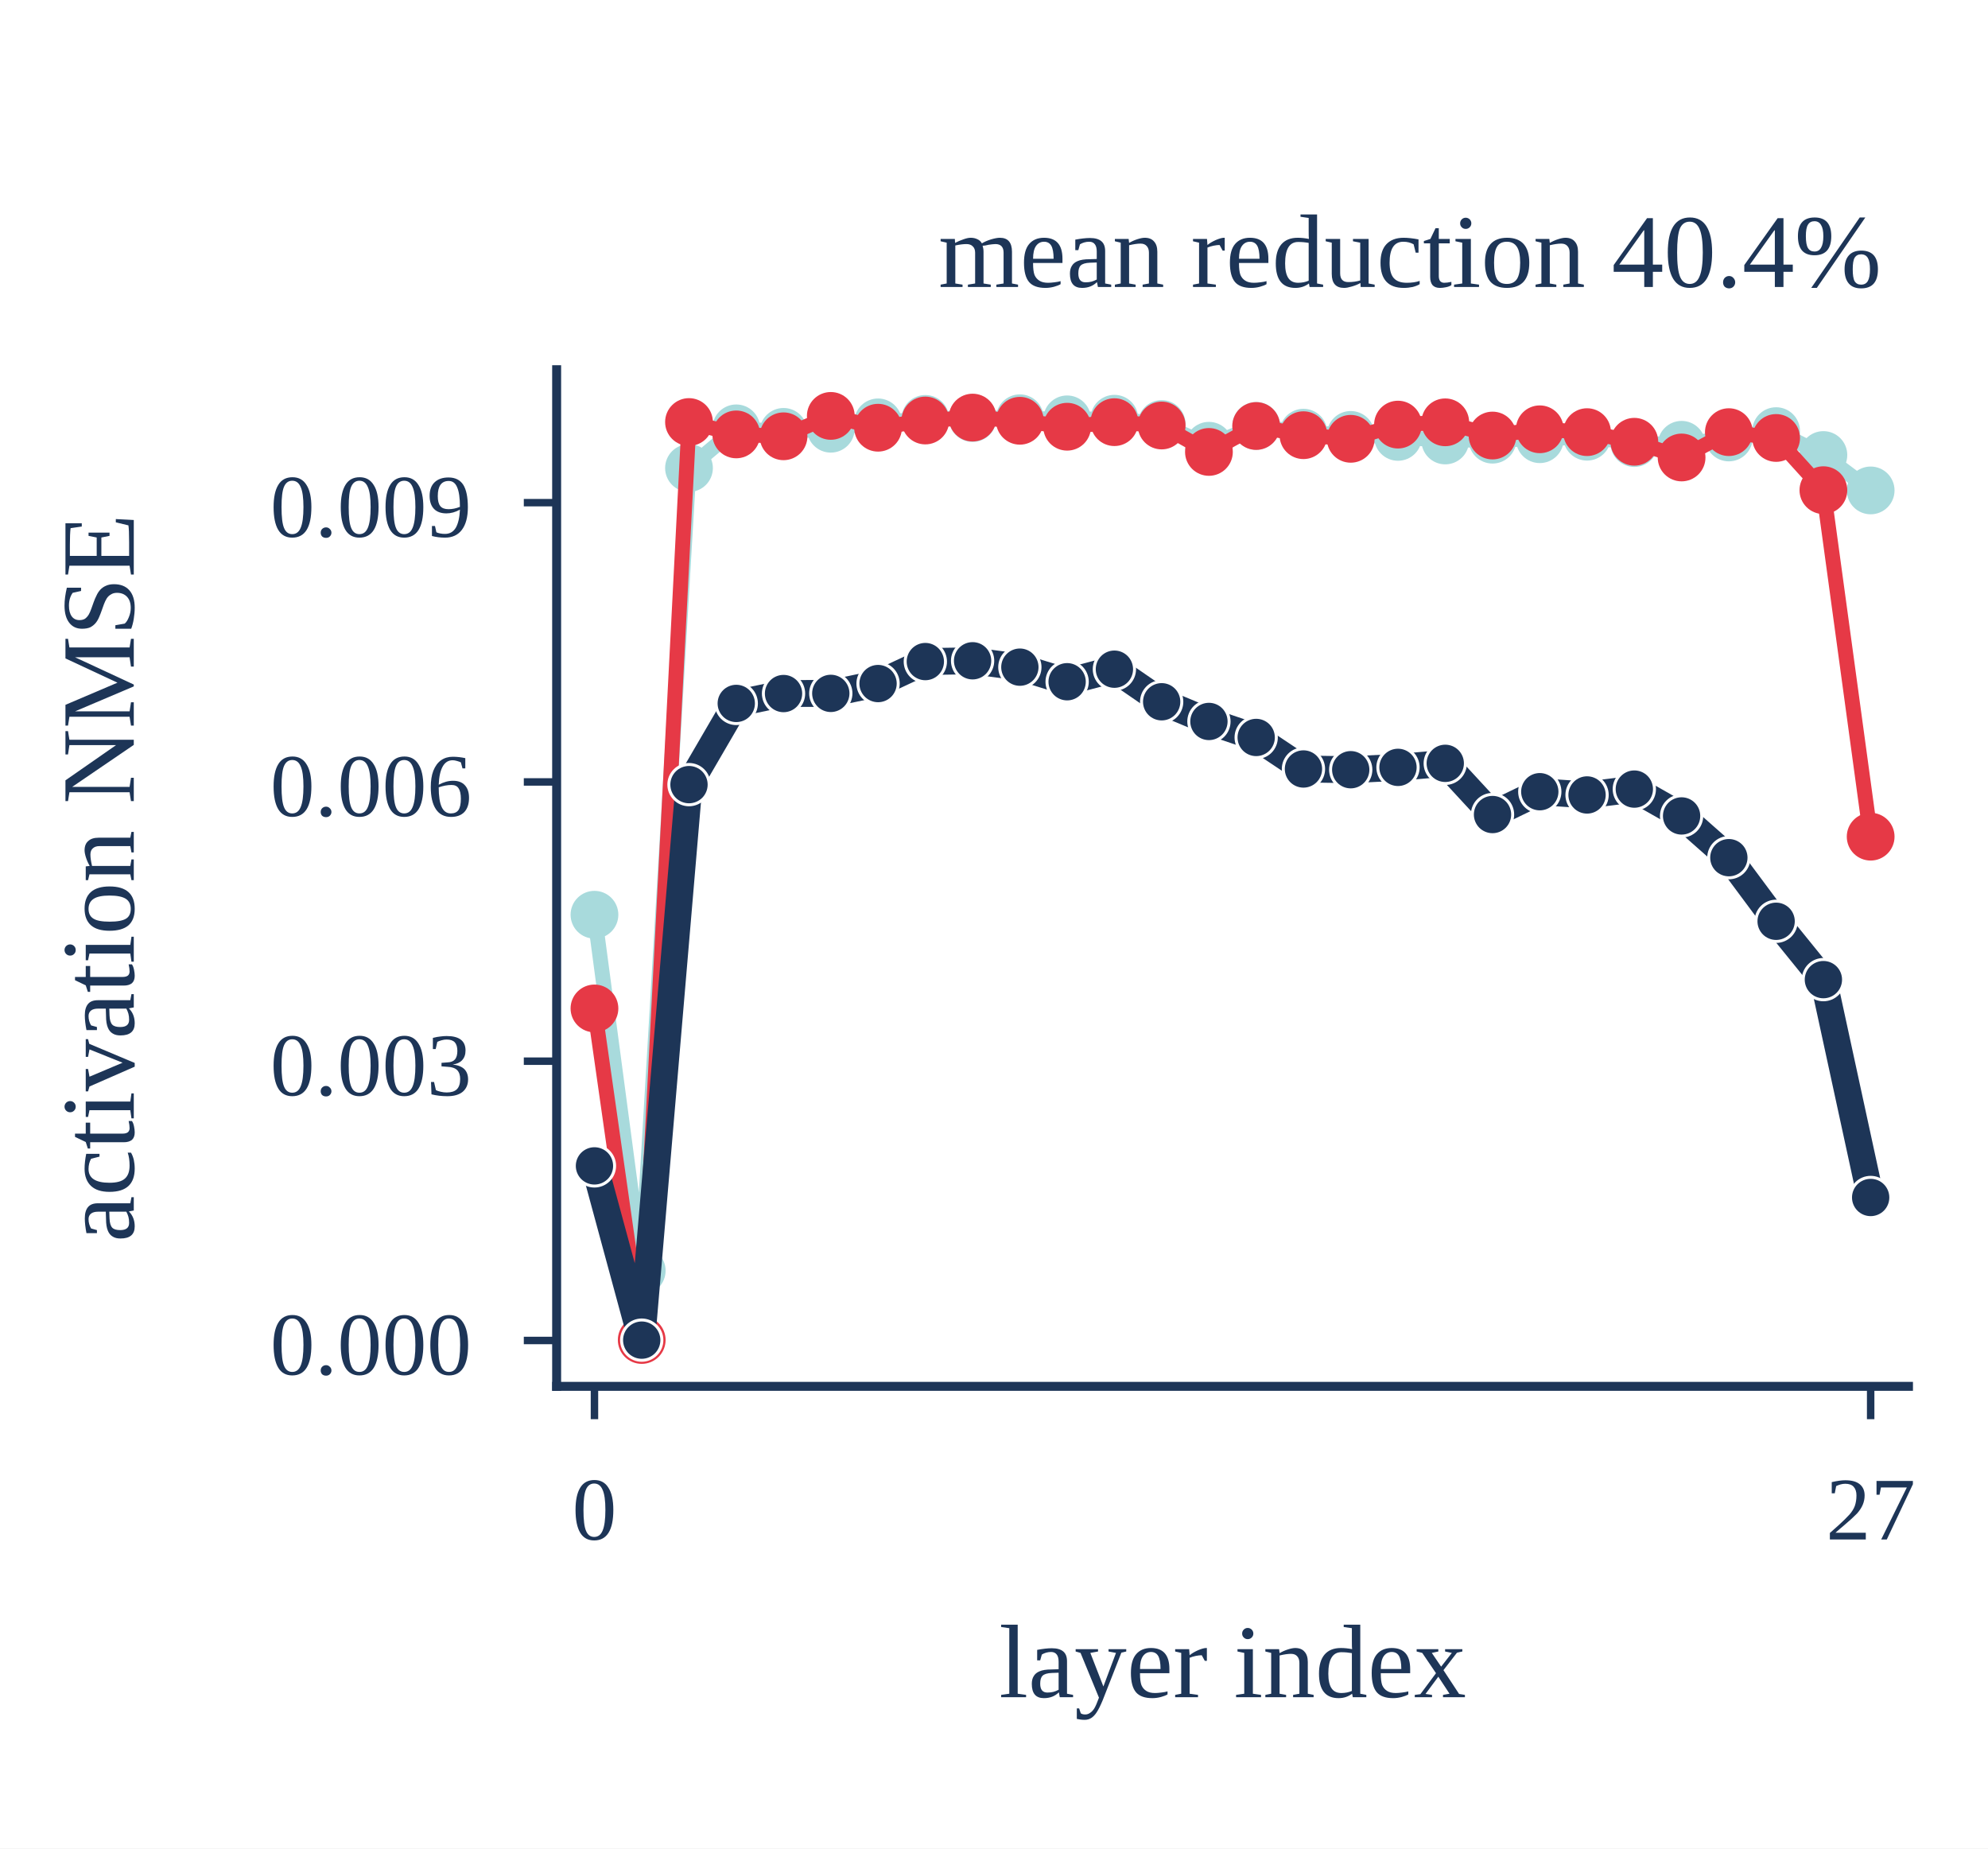
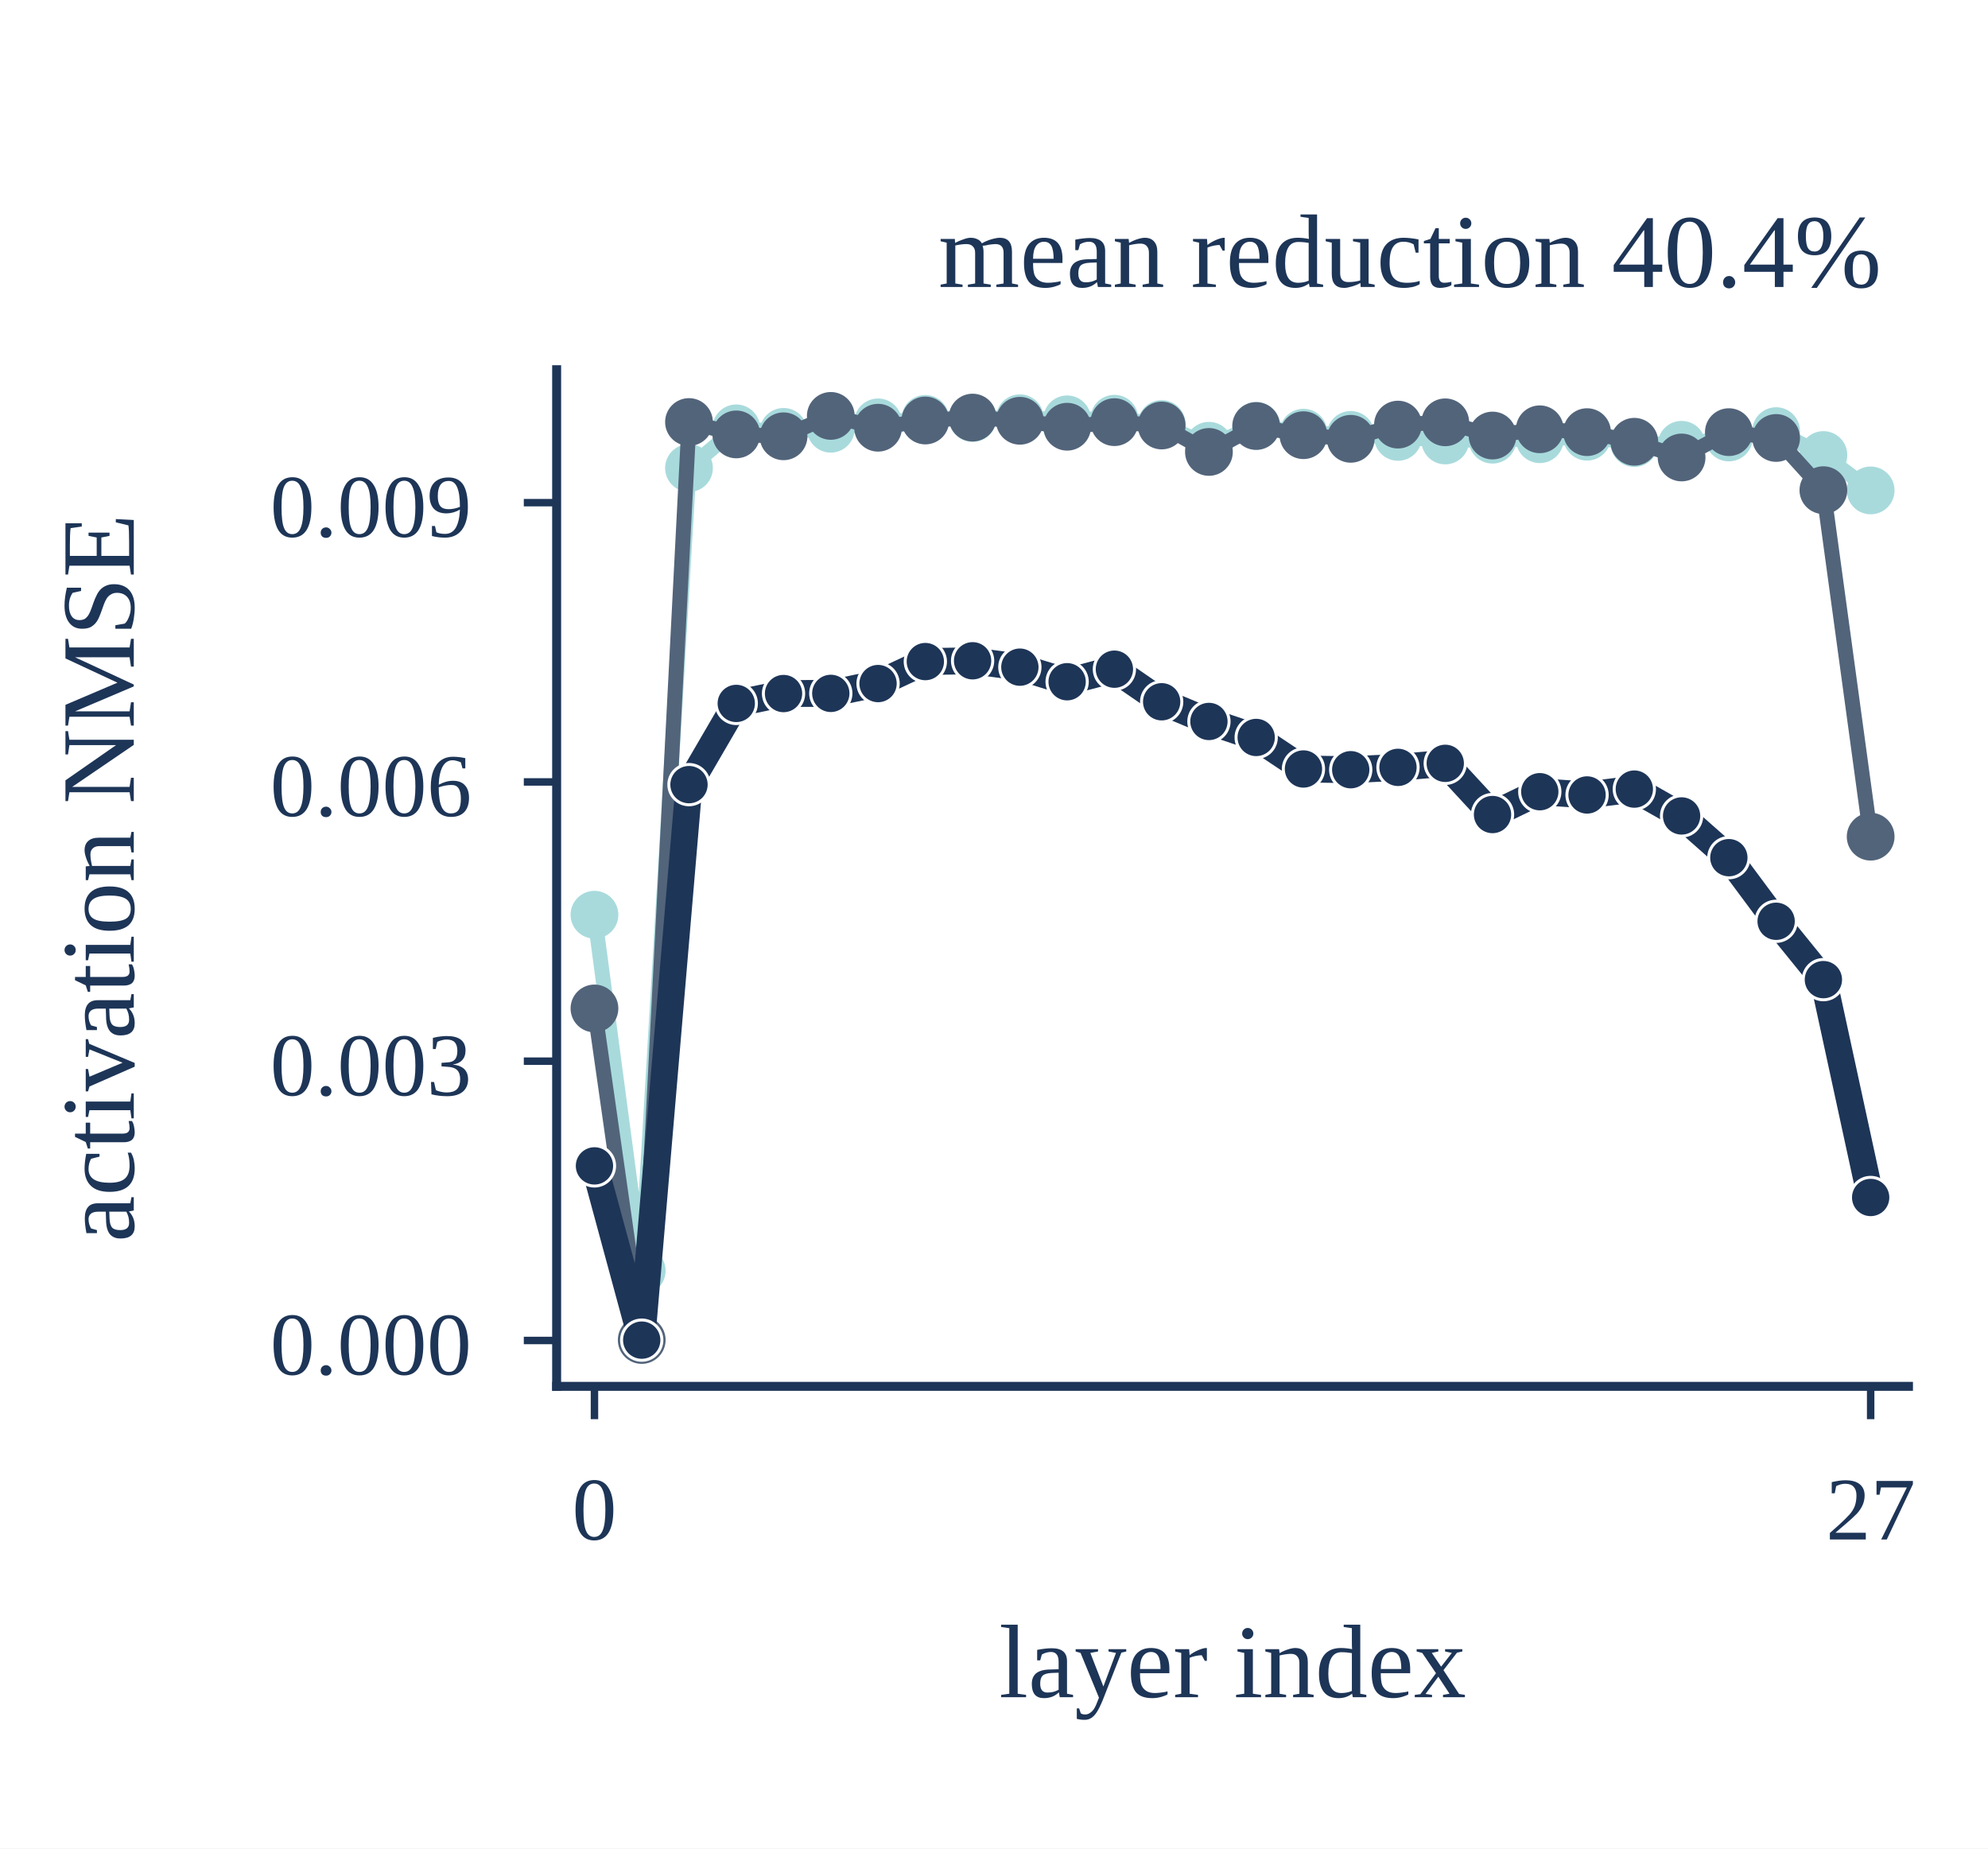
<svg xmlns="http://www.w3.org/2000/svg" xmlns:xlink="http://www.w3.org/1999/xlink" width="133.2pt" height="123.84pt" viewBox="0 0 133.2 123.84" version="1.1">
  <defs>
    <style type="text/css">*{stroke-linejoin: round; stroke-linecap: butt}</style>
  </defs>
  <g id="figure_1">
    <g id="patch_1">
      <path d="M 0 123.84 L 133.2 123.84 L 133.2 0 L 0 0 z " style="fill: #ffffff" />
    </g>
    <g id="axes_1">
      <g id="patch_2">
        <path d="M 37.296 92.88 L 127.872 92.88 L 127.872 24.768 L 37.296 24.768 z " style="fill: #ffffff" />
      </g>
      <g id="matplotlib.axis_1">
        <g id="xtick_1">
          <g id="line2d_1">
            <defs>
-               <path id="md1b0b858dd" d="M 0 0 L 0 2.2 " style="stroke: #1d3557; stroke-width: 0.5" />
+               <path id="m6a31d5eb52" d="M 0 0 L 0 2.2 " style="stroke: #1d3557; stroke-width: 0.5" />
            </defs>
            <g>
-               <use xlink:href="#md1b0b858dd" x="39.83" y="92.88" style="fill: #1d3557; stroke: #1d3557; stroke-width: 0.5" />
+               <use xlink:href="#m6a31d5eb52" x="39.83" y="92.88" style="fill: #1d3557; stroke: #1d3557; stroke-width: 0.5" />
            </g>
          </g>
          <g id="text_1">
            <text style="font-size: 6px; font-family: 'Times New Roman', 'Liberation Serif', 'DejaVu Serif', serif; text-anchor: middle; fill: #1d3557" x="39.83" y="103.139" transform="rotate(-0 39.82959 103.1391)">0</text>
          </g>
        </g>
        <g id="xtick_2">
          <g id="line2d_2">
            <g>
-               <use xlink:href="#md1b0b858dd" x="125.338" y="92.88" style="fill: #1d3557; stroke: #1d3557; stroke-width: 0.5" />
+               <use xlink:href="#m6a31d5eb52" x="125.338" y="92.88" style="fill: #1d3557; stroke: #1d3557; stroke-width: 0.5" />
            </g>
          </g>
          <g id="text_2">
            <text style="font-size: 6px; font-family: 'Times New Roman', 'Liberation Serif', 'DejaVu Serif', serif; text-anchor: middle; fill: #1d3557" x="125.338" y="103.139" transform="rotate(-0 125.3384 103.1391)">27</text>
          </g>
        </g>
        <g id="text_3">
          <text style="font-size: 7px; font-family: 'Times New Roman', 'Liberation Serif', 'DejaVu Serif', serif; text-anchor: middle; fill: #1d3557" x="82.584" y="113.706" transform="rotate(-0 82.584 113.7058)">layer index</text>
        </g>
      </g>
      <g id="matplotlib.axis_2">
        <g id="ytick_1">
          <g id="line2d_3">
            <defs>
-               <path id="ma6898c48b6" d="M 0 0 L -2.2 0 " style="stroke: #1d3557; stroke-width: 0.5" />
+               <path id="mcef9c36142" d="M 0 0 L -2.2 0 " style="stroke: #1d3557; stroke-width: 0.5" />
            </defs>
            <g>
-               <use xlink:href="#ma6898c48b6" x="37.296" y="89.806" style="fill: #1d3557; stroke: #1d3557; stroke-width: 0.5" />
+               <use xlink:href="#mcef9c36142" x="37.296" y="89.806" style="fill: #1d3557; stroke: #1d3557; stroke-width: 0.5" />
            </g>
          </g>
          <g id="text_4">
            <text style="font-size: 6px; font-family: 'Times New Roman', 'Liberation Serif', 'DejaVu Serif', serif; text-anchor: end; fill: #1d3557" x="31.596" y="92.085" transform="rotate(-0 31.596 92.08537)">0.000</text>
          </g>
        </g>
        <g id="ytick_2">
          <g id="line2d_4">
            <g>
-               <use xlink:href="#ma6898c48b6" x="37.296" y="71.096" style="fill: #1d3557; stroke: #1d3557; stroke-width: 0.5" />
+               <use xlink:href="#mcef9c36142" x="37.296" y="71.096" style="fill: #1d3557; stroke: #1d3557; stroke-width: 0.5" />
            </g>
          </g>
          <g id="text_5">
            <text style="font-size: 6px; font-family: 'Times New Roman', 'Liberation Serif', 'DejaVu Serif', serif; text-anchor: end; fill: #1d3557" x="31.596" y="73.376" transform="rotate(-0 31.596 73.37552)">0.003</text>
          </g>
        </g>
        <g id="ytick_3">
          <g id="line2d_5">
            <g>
-               <use xlink:href="#ma6898c48b6" x="37.296" y="52.386" style="fill: #1d3557; stroke: #1d3557; stroke-width: 0.5" />
+               <use xlink:href="#mcef9c36142" x="37.296" y="52.386" style="fill: #1d3557; stroke: #1d3557; stroke-width: 0.5" />
            </g>
          </g>
          <g id="text_6">
            <text style="font-size: 6px; font-family: 'Times New Roman', 'Liberation Serif', 'DejaVu Serif', serif; text-anchor: end; fill: #1d3557" x="31.596" y="54.666" transform="rotate(-0 31.596 54.66567)">0.006</text>
          </g>
        </g>
        <g id="ytick_4">
          <g id="line2d_6">
            <g>
-               <use xlink:href="#ma6898c48b6" x="37.296" y="33.676" style="fill: #1d3557; stroke: #1d3557; stroke-width: 0.5" />
+               <use xlink:href="#mcef9c36142" x="37.296" y="33.676" style="fill: #1d3557; stroke: #1d3557; stroke-width: 0.5" />
            </g>
          </g>
          <g id="text_7">
            <text style="font-size: 6px; font-family: 'Times New Roman', 'Liberation Serif', 'DejaVu Serif', serif; text-anchor: end; fill: #1d3557" x="31.596" y="35.956" transform="rotate(-0 31.596 35.95582)">0.009</text>
          </g>
        </g>
        <g id="text_8">
          <text style="font-size: 7px; font-family: 'Times New Roman', 'Liberation Serif', 'DejaVu Serif', serif; text-anchor: middle; fill: #1d3557" x="8.963" y="58.824" transform="rotate(-90 8.963344 58.824)">activation NMSE</text>
        </g>
      </g>
      <g id="line2d_7">
-         <path d="M 39.83 61.284 L 42.997 85.131 L 46.164 31.357 L 49.331 28.698 L 52.498 28.934 L 55.665 28.723 L 58.832 28.298 L 61.999 28.065 L 65.166 28.008 L 68.333 28.022 L 71.5 28.095 L 74.667 28.053 L 77.834 28.407 L 81.001 29.864 L 84.167 28.533 L 87.334 28.989 L 90.501 29.137 L 93.668 29.27 L 96.835 29.51 L 100.002 29.456 L 103.169 29.425 L 106.336 29.258 L 109.503 29.684 L 112.67 29.799 L 115.837 29.309 L 119.004 28.884 L 122.171 30.485 L 125.338 32.856 " clip-path="url(#p8daa1502b3)" style="fill: none; stroke: #a8dadc; stroke-linecap: square" />
+         <path d="M 39.83 61.284 L 42.997 85.131 L 46.164 31.357 L 49.331 28.698 L 52.498 28.934 L 55.665 28.723 L 58.832 28.298 L 61.999 28.065 L 65.166 28.008 L 68.333 28.022 L 71.5 28.095 L 74.667 28.053 L 77.834 28.407 L 81.001 29.864 L 84.167 28.533 L 87.334 28.989 L 90.501 29.137 L 93.668 29.27 L 96.835 29.51 L 100.002 29.456 L 103.169 29.425 L 106.336 29.258 L 109.503 29.684 L 112.67 29.799 L 115.837 29.309 L 119.004 28.884 L 122.171 30.485 L 125.338 32.856 " clip-path="url(#p31d794de88)" style="fill: none; stroke: #a8dadc; stroke-linecap: square" />
        <defs>
-           <path id="m9b459417dd" d="M 0 1.1 C 0.292 1.1 0.572 0.984 0.778 0.778 C 0.984 0.572 1.1 0.292 1.1 0 C 1.1 -0.292 0.984 -0.572 0.778 -0.778 C 0.572 -0.984 0.292 -1.1 0 -1.1 C -0.292 -1.1 -0.572 -0.984 -0.778 -0.778 C -0.984 -0.572 -1.1 -0.292 -1.1 0 C -1.1 0.292 -0.984 0.572 -0.778 0.778 C -0.572 0.984 -0.292 1.1 0 1.1 z " style="stroke: #a8dadc" />
+           <path id="mb0f8383f52" d="M 0 1.1 C 0.292 1.1 0.572 0.984 0.778 0.778 C 0.984 0.572 1.1 0.292 1.1 0 C 1.1 -0.292 0.984 -0.572 0.778 -0.778 C 0.572 -0.984 0.292 -1.1 0 -1.1 C -0.292 -1.1 -0.572 -0.984 -0.778 -0.778 C -0.984 -0.572 -1.1 -0.292 -1.1 0 C -1.1 0.292 -0.984 0.572 -0.778 0.778 C -0.572 0.984 -0.292 1.1 0 1.1 z " style="stroke: #a8dadc" />
        </defs>
-         <g clip-path="url(#p8daa1502b3)">
-           <use xlink:href="#m9b459417dd" x="39.83" y="61.284" style="fill: #a8dadc; stroke: #a8dadc" />
-           <use xlink:href="#m9b459417dd" x="42.997" y="85.131" style="fill: #a8dadc; stroke: #a8dadc" />
-           <use xlink:href="#m9b459417dd" x="46.164" y="31.357" style="fill: #a8dadc; stroke: #a8dadc" />
-           <use xlink:href="#m9b459417dd" x="49.331" y="28.698" style="fill: #a8dadc; stroke: #a8dadc" />
-           <use xlink:href="#m9b459417dd" x="52.498" y="28.934" style="fill: #a8dadc; stroke: #a8dadc" />
-           <use xlink:href="#m9b459417dd" x="55.665" y="28.723" style="fill: #a8dadc; stroke: #a8dadc" />
-           <use xlink:href="#m9b459417dd" x="58.832" y="28.298" style="fill: #a8dadc; stroke: #a8dadc" />
-           <use xlink:href="#m9b459417dd" x="61.999" y="28.065" style="fill: #a8dadc; stroke: #a8dadc" />
-           <use xlink:href="#m9b459417dd" x="65.166" y="28.008" style="fill: #a8dadc; stroke: #a8dadc" />
-           <use xlink:href="#m9b459417dd" x="68.333" y="28.022" style="fill: #a8dadc; stroke: #a8dadc" />
-           <use xlink:href="#m9b459417dd" x="71.5" y="28.095" style="fill: #a8dadc; stroke: #a8dadc" />
-           <use xlink:href="#m9b459417dd" x="74.667" y="28.053" style="fill: #a8dadc; stroke: #a8dadc" />
-           <use xlink:href="#m9b459417dd" x="77.834" y="28.407" style="fill: #a8dadc; stroke: #a8dadc" />
-           <use xlink:href="#m9b459417dd" x="81.001" y="29.864" style="fill: #a8dadc; stroke: #a8dadc" />
-           <use xlink:href="#m9b459417dd" x="84.167" y="28.533" style="fill: #a8dadc; stroke: #a8dadc" />
-           <use xlink:href="#m9b459417dd" x="87.334" y="28.989" style="fill: #a8dadc; stroke: #a8dadc" />
-           <use xlink:href="#m9b459417dd" x="90.501" y="29.137" style="fill: #a8dadc; stroke: #a8dadc" />
-           <use xlink:href="#m9b459417dd" x="93.668" y="29.27" style="fill: #a8dadc; stroke: #a8dadc" />
-           <use xlink:href="#m9b459417dd" x="96.835" y="29.51" style="fill: #a8dadc; stroke: #a8dadc" />
-           <use xlink:href="#m9b459417dd" x="100.002" y="29.456" style="fill: #a8dadc; stroke: #a8dadc" />
-           <use xlink:href="#m9b459417dd" x="103.169" y="29.425" style="fill: #a8dadc; stroke: #a8dadc" />
-           <use xlink:href="#m9b459417dd" x="106.336" y="29.258" style="fill: #a8dadc; stroke: #a8dadc" />
-           <use xlink:href="#m9b459417dd" x="109.503" y="29.684" style="fill: #a8dadc; stroke: #a8dadc" />
-           <use xlink:href="#m9b459417dd" x="112.67" y="29.799" style="fill: #a8dadc; stroke: #a8dadc" />
-           <use xlink:href="#m9b459417dd" x="115.837" y="29.309" style="fill: #a8dadc; stroke: #a8dadc" />
-           <use xlink:href="#m9b459417dd" x="119.004" y="28.884" style="fill: #a8dadc; stroke: #a8dadc" />
-           <use xlink:href="#m9b459417dd" x="122.171" y="30.485" style="fill: #a8dadc; stroke: #a8dadc" />
-           <use xlink:href="#m9b459417dd" x="125.338" y="32.856" style="fill: #a8dadc; stroke: #a8dadc" />
+         <g clip-path="url(#p31d794de88)">
+           <use xlink:href="#mb0f8383f52" x="39.83" y="61.284" style="fill: #a8dadc; stroke: #a8dadc" />
+           <use xlink:href="#mb0f8383f52" x="42.997" y="85.131" style="fill: #a8dadc; stroke: #a8dadc" />
+           <use xlink:href="#mb0f8383f52" x="46.164" y="31.357" style="fill: #a8dadc; stroke: #a8dadc" />
+           <use xlink:href="#mb0f8383f52" x="49.331" y="28.698" style="fill: #a8dadc; stroke: #a8dadc" />
+           <use xlink:href="#mb0f8383f52" x="52.498" y="28.934" style="fill: #a8dadc; stroke: #a8dadc" />
+           <use xlink:href="#mb0f8383f52" x="55.665" y="28.723" style="fill: #a8dadc; stroke: #a8dadc" />
+           <use xlink:href="#mb0f8383f52" x="58.832" y="28.298" style="fill: #a8dadc; stroke: #a8dadc" />
+           <use xlink:href="#mb0f8383f52" x="61.999" y="28.065" style="fill: #a8dadc; stroke: #a8dadc" />
+           <use xlink:href="#mb0f8383f52" x="65.166" y="28.008" style="fill: #a8dadc; stroke: #a8dadc" />
+           <use xlink:href="#mb0f8383f52" x="68.333" y="28.022" style="fill: #a8dadc; stroke: #a8dadc" />
+           <use xlink:href="#mb0f8383f52" x="71.5" y="28.095" style="fill: #a8dadc; stroke: #a8dadc" />
+           <use xlink:href="#mb0f8383f52" x="74.667" y="28.053" style="fill: #a8dadc; stroke: #a8dadc" />
+           <use xlink:href="#mb0f8383f52" x="77.834" y="28.407" style="fill: #a8dadc; stroke: #a8dadc" />
+           <use xlink:href="#mb0f8383f52" x="81.001" y="29.864" style="fill: #a8dadc; stroke: #a8dadc" />
+           <use xlink:href="#mb0f8383f52" x="84.167" y="28.533" style="fill: #a8dadc; stroke: #a8dadc" />
+           <use xlink:href="#mb0f8383f52" x="87.334" y="28.989" style="fill: #a8dadc; stroke: #a8dadc" />
+           <use xlink:href="#mb0f8383f52" x="90.501" y="29.137" style="fill: #a8dadc; stroke: #a8dadc" />
+           <use xlink:href="#mb0f8383f52" x="93.668" y="29.27" style="fill: #a8dadc; stroke: #a8dadc" />
+           <use xlink:href="#mb0f8383f52" x="96.835" y="29.51" style="fill: #a8dadc; stroke: #a8dadc" />
+           <use xlink:href="#mb0f8383f52" x="100.002" y="29.456" style="fill: #a8dadc; stroke: #a8dadc" />
+           <use xlink:href="#mb0f8383f52" x="103.169" y="29.425" style="fill: #a8dadc; stroke: #a8dadc" />
+           <use xlink:href="#mb0f8383f52" x="106.336" y="29.258" style="fill: #a8dadc; stroke: #a8dadc" />
+           <use xlink:href="#mb0f8383f52" x="109.503" y="29.684" style="fill: #a8dadc; stroke: #a8dadc" />
+           <use xlink:href="#mb0f8383f52" x="112.67" y="29.799" style="fill: #a8dadc; stroke: #a8dadc" />
+           <use xlink:href="#mb0f8383f52" x="115.837" y="29.309" style="fill: #a8dadc; stroke: #a8dadc" />
+           <use xlink:href="#mb0f8383f52" x="119.004" y="28.884" style="fill: #a8dadc; stroke: #a8dadc" />
+           <use xlink:href="#mb0f8383f52" x="122.171" y="30.485" style="fill: #a8dadc; stroke: #a8dadc" />
+           <use xlink:href="#mb0f8383f52" x="125.338" y="32.856" style="fill: #a8dadc; stroke: #a8dadc" />
        </g>
      </g>
      <g id="line2d_8">
-         <path d="M 39.83 67.562 L 42.997 89.774 L 46.164 28.274 L 49.331 29.104 L 52.498 29.23 L 55.665 27.864 L 58.832 28.656 L 61.999 28.172 L 65.166 27.977 L 68.333 28.19 L 71.5 28.589 L 74.667 28.283 L 77.834 28.507 L 81.001 30.278 L 84.167 28.541 L 87.334 29.156 L 90.501 29.399 L 93.668 28.447 L 96.835 28.294 L 100.002 29.179 L 103.169 28.761 L 106.336 28.952 L 109.503 29.596 L 112.67 30.649 L 115.837 28.952 L 119.004 29.342 L 122.171 32.84 L 125.338 56.054 " clip-path="url(#p8daa1502b3)" style="fill: none; stroke: #e63946; stroke-linecap: square" />
+         <path d="M 39.83 67.562 L 42.997 89.774 L 46.164 28.274 L 49.331 29.104 L 52.498 29.23 L 55.665 27.864 L 58.832 28.656 L 61.999 28.172 L 65.166 27.977 L 68.333 28.19 L 71.5 28.589 L 74.667 28.283 L 77.834 28.507 L 81.001 30.278 L 84.167 28.541 L 87.334 29.156 L 90.501 29.399 L 93.668 28.447 L 96.835 28.294 L 100.002 29.179 L 103.169 28.761 L 106.336 28.952 L 109.503 29.596 L 112.67 30.649 L 115.837 28.952 L 119.004 29.342 L 122.171 32.84 L 125.338 56.054 " clip-path="url(#p31d794de88)" style="fill: none; stroke: #52647a; stroke-linecap: square" />
        <defs>
-           <path id="m2ba108484b" d="M 0 1.1 C 0.292 1.1 0.572 0.984 0.778 0.778 C 0.984 0.572 1.1 0.292 1.1 0 C 1.1 -0.292 0.984 -0.572 0.778 -0.778 C 0.572 -0.984 0.292 -1.1 0 -1.1 C -0.292 -1.1 -0.572 -0.984 -0.778 -0.778 C -0.984 -0.572 -1.1 -0.292 -1.1 0 C -1.1 0.292 -0.984 0.572 -0.778 0.778 C -0.572 0.984 -0.292 1.1 0 1.1 z " style="stroke: #e63946" />
+           <path id="md05a0d8aa8" d="M 0 1.1 C 0.292 1.1 0.572 0.984 0.778 0.778 C 0.984 0.572 1.1 0.292 1.1 0 C 1.1 -0.292 0.984 -0.572 0.778 -0.778 C 0.572 -0.984 0.292 -1.1 0 -1.1 C -0.292 -1.1 -0.572 -0.984 -0.778 -0.778 C -0.984 -0.572 -1.1 -0.292 -1.1 0 C -1.1 0.292 -0.984 0.572 -0.778 0.778 C -0.572 0.984 -0.292 1.1 0 1.1 z " style="stroke: #52647a" />
        </defs>
-         <g clip-path="url(#p8daa1502b3)">
-           <use xlink:href="#m2ba108484b" x="39.83" y="67.562" style="fill: #e63946; stroke: #e63946" />
-           <use xlink:href="#m2ba108484b" x="42.997" y="89.774" style="fill: #e63946; stroke: #e63946" />
-           <use xlink:href="#m2ba108484b" x="46.164" y="28.274" style="fill: #e63946; stroke: #e63946" />
-           <use xlink:href="#m2ba108484b" x="49.331" y="29.104" style="fill: #e63946; stroke: #e63946" />
-           <use xlink:href="#m2ba108484b" x="52.498" y="29.23" style="fill: #e63946; stroke: #e63946" />
-           <use xlink:href="#m2ba108484b" x="55.665" y="27.864" style="fill: #e63946; stroke: #e63946" />
-           <use xlink:href="#m2ba108484b" x="58.832" y="28.656" style="fill: #e63946; stroke: #e63946" />
-           <use xlink:href="#m2ba108484b" x="61.999" y="28.172" style="fill: #e63946; stroke: #e63946" />
-           <use xlink:href="#m2ba108484b" x="65.166" y="27.977" style="fill: #e63946; stroke: #e63946" />
-           <use xlink:href="#m2ba108484b" x="68.333" y="28.19" style="fill: #e63946; stroke: #e63946" />
-           <use xlink:href="#m2ba108484b" x="71.5" y="28.589" style="fill: #e63946; stroke: #e63946" />
-           <use xlink:href="#m2ba108484b" x="74.667" y="28.283" style="fill: #e63946; stroke: #e63946" />
-           <use xlink:href="#m2ba108484b" x="77.834" y="28.507" style="fill: #e63946; stroke: #e63946" />
-           <use xlink:href="#m2ba108484b" x="81.001" y="30.278" style="fill: #e63946; stroke: #e63946" />
-           <use xlink:href="#m2ba108484b" x="84.167" y="28.541" style="fill: #e63946; stroke: #e63946" />
-           <use xlink:href="#m2ba108484b" x="87.334" y="29.156" style="fill: #e63946; stroke: #e63946" />
-           <use xlink:href="#m2ba108484b" x="90.501" y="29.399" style="fill: #e63946; stroke: #e63946" />
-           <use xlink:href="#m2ba108484b" x="93.668" y="28.447" style="fill: #e63946; stroke: #e63946" />
-           <use xlink:href="#m2ba108484b" x="96.835" y="28.294" style="fill: #e63946; stroke: #e63946" />
-           <use xlink:href="#m2ba108484b" x="100.002" y="29.179" style="fill: #e63946; stroke: #e63946" />
-           <use xlink:href="#m2ba108484b" x="103.169" y="28.761" style="fill: #e63946; stroke: #e63946" />
-           <use xlink:href="#m2ba108484b" x="106.336" y="28.952" style="fill: #e63946; stroke: #e63946" />
-           <use xlink:href="#m2ba108484b" x="109.503" y="29.596" style="fill: #e63946; stroke: #e63946" />
-           <use xlink:href="#m2ba108484b" x="112.67" y="30.649" style="fill: #e63946; stroke: #e63946" />
-           <use xlink:href="#m2ba108484b" x="115.837" y="28.952" style="fill: #e63946; stroke: #e63946" />
-           <use xlink:href="#m2ba108484b" x="119.004" y="29.342" style="fill: #e63946; stroke: #e63946" />
-           <use xlink:href="#m2ba108484b" x="122.171" y="32.84" style="fill: #e63946; stroke: #e63946" />
-           <use xlink:href="#m2ba108484b" x="125.338" y="56.054" style="fill: #e63946; stroke: #e63946" />
+         <g clip-path="url(#p31d794de88)">
+           <use xlink:href="#md05a0d8aa8" x="39.83" y="67.562" style="fill: #52647a; stroke: #52647a" />
+           <use xlink:href="#md05a0d8aa8" x="42.997" y="89.774" style="fill: #52647a; stroke: #52647a" />
+           <use xlink:href="#md05a0d8aa8" x="46.164" y="28.274" style="fill: #52647a; stroke: #52647a" />
+           <use xlink:href="#md05a0d8aa8" x="49.331" y="29.104" style="fill: #52647a; stroke: #52647a" />
+           <use xlink:href="#md05a0d8aa8" x="52.498" y="29.23" style="fill: #52647a; stroke: #52647a" />
+           <use xlink:href="#md05a0d8aa8" x="55.665" y="27.864" style="fill: #52647a; stroke: #52647a" />
+           <use xlink:href="#md05a0d8aa8" x="58.832" y="28.656" style="fill: #52647a; stroke: #52647a" />
+           <use xlink:href="#md05a0d8aa8" x="61.999" y="28.172" style="fill: #52647a; stroke: #52647a" />
+           <use xlink:href="#md05a0d8aa8" x="65.166" y="27.977" style="fill: #52647a; stroke: #52647a" />
+           <use xlink:href="#md05a0d8aa8" x="68.333" y="28.19" style="fill: #52647a; stroke: #52647a" />
+           <use xlink:href="#md05a0d8aa8" x="71.5" y="28.589" style="fill: #52647a; stroke: #52647a" />
+           <use xlink:href="#md05a0d8aa8" x="74.667" y="28.283" style="fill: #52647a; stroke: #52647a" />
+           <use xlink:href="#md05a0d8aa8" x="77.834" y="28.507" style="fill: #52647a; stroke: #52647a" />
+           <use xlink:href="#md05a0d8aa8" x="81.001" y="30.278" style="fill: #52647a; stroke: #52647a" />
+           <use xlink:href="#md05a0d8aa8" x="84.167" y="28.541" style="fill: #52647a; stroke: #52647a" />
+           <use xlink:href="#md05a0d8aa8" x="87.334" y="29.156" style="fill: #52647a; stroke: #52647a" />
+           <use xlink:href="#md05a0d8aa8" x="90.501" y="29.399" style="fill: #52647a; stroke: #52647a" />
+           <use xlink:href="#md05a0d8aa8" x="93.668" y="28.447" style="fill: #52647a; stroke: #52647a" />
+           <use xlink:href="#md05a0d8aa8" x="96.835" y="28.294" style="fill: #52647a; stroke: #52647a" />
+           <use xlink:href="#md05a0d8aa8" x="100.002" y="29.179" style="fill: #52647a; stroke: #52647a" />
+           <use xlink:href="#md05a0d8aa8" x="103.169" y="28.761" style="fill: #52647a; stroke: #52647a" />
+           <use xlink:href="#md05a0d8aa8" x="106.336" y="28.952" style="fill: #52647a; stroke: #52647a" />
+           <use xlink:href="#md05a0d8aa8" x="109.503" y="29.596" style="fill: #52647a; stroke: #52647a" />
+           <use xlink:href="#md05a0d8aa8" x="112.67" y="30.649" style="fill: #52647a; stroke: #52647a" />
+           <use xlink:href="#md05a0d8aa8" x="115.837" y="28.952" style="fill: #52647a; stroke: #52647a" />
+           <use xlink:href="#md05a0d8aa8" x="119.004" y="29.342" style="fill: #52647a; stroke: #52647a" />
+           <use xlink:href="#md05a0d8aa8" x="122.171" y="32.84" style="fill: #52647a; stroke: #52647a" />
+           <use xlink:href="#md05a0d8aa8" x="125.338" y="56.054" style="fill: #52647a; stroke: #52647a" />
        </g>
      </g>
      <g id="line2d_9">
-         <path d="M 39.83 78.11 L 42.997 89.784 L 46.164 52.567 L 49.331 47.127 L 52.498 46.465 L 55.665 46.454 L 58.832 45.796 L 61.999 44.323 L 65.166 44.27 L 68.333 44.697 L 71.5 45.674 L 74.667 44.833 L 77.834 47.016 L 81.001 48.335 L 84.167 49.407 L 87.334 51.519 L 90.501 51.568 L 93.668 51.411 L 96.835 51.141 L 100.002 54.571 L 103.169 53.041 L 106.336 53.259 L 109.503 52.866 L 112.67 54.665 L 115.837 57.461 L 119.004 61.723 L 122.171 65.632 L 125.338 80.227 " clip-path="url(#p8daa1502b3)" style="fill: none; stroke: #1d3557; stroke-width: 1.8; stroke-linecap: square" />
+         <path d="M 39.83 78.11 L 42.997 89.784 L 46.164 52.567 L 49.331 47.127 L 52.498 46.465 L 55.665 46.454 L 58.832 45.796 L 61.999 44.323 L 65.166 44.27 L 68.333 44.697 L 71.5 45.674 L 74.667 44.833 L 77.834 47.016 L 81.001 48.335 L 84.167 49.407 L 87.334 51.519 L 90.501 51.568 L 93.668 51.411 L 96.835 51.141 L 100.002 54.571 L 103.169 53.041 L 106.336 53.259 L 109.503 52.866 L 112.67 54.665 L 115.837 57.461 L 119.004 61.723 L 122.171 65.632 L 125.338 80.227 " clip-path="url(#p31d794de88)" style="fill: none; stroke: #1d3557; stroke-width: 1.8; stroke-linecap: square" />
        <defs>
-           <path id="m3455ab0af7" d="M 0 1.35 C 0.358 1.35 0.701 1.208 0.955 0.955 C 1.208 0.701 1.35 0.358 1.35 0 C 1.35 -0.358 1.208 -0.701 0.955 -0.955 C 0.701 -1.208 0.358 -1.35 0 -1.35 C -0.358 -1.35 -0.701 -1.208 -0.955 -0.955 C -1.208 -0.701 -1.35 -0.358 -1.35 0 C -1.35 0.358 -1.208 0.701 -0.955 0.955 C -0.701 1.208 -0.358 1.35 0 1.35 z " style="stroke: #ffffff; stroke-width: 0.2" />
+           <path id="me772481067" d="M 0 1.35 C 0.358 1.35 0.701 1.208 0.955 0.955 C 1.208 0.701 1.35 0.358 1.35 0 C 1.35 -0.358 1.208 -0.701 0.955 -0.955 C 0.701 -1.208 0.358 -1.35 0 -1.35 C -0.358 -1.35 -0.701 -1.208 -0.955 -0.955 C -1.208 -0.701 -1.35 -0.358 -1.35 0 C -1.35 0.358 -1.208 0.701 -0.955 0.955 C -0.701 1.208 -0.358 1.35 0 1.35 z " style="stroke: #ffffff; stroke-width: 0.2" />
        </defs>
-         <g clip-path="url(#p8daa1502b3)">
-           <use xlink:href="#m3455ab0af7" x="39.83" y="78.11" style="fill: #1d3557; stroke: #ffffff; stroke-width: 0.2" />
-           <use xlink:href="#m3455ab0af7" x="42.997" y="89.784" style="fill: #1d3557; stroke: #ffffff; stroke-width: 0.2" />
-           <use xlink:href="#m3455ab0af7" x="46.164" y="52.567" style="fill: #1d3557; stroke: #ffffff; stroke-width: 0.2" />
-           <use xlink:href="#m3455ab0af7" x="49.331" y="47.127" style="fill: #1d3557; stroke: #ffffff; stroke-width: 0.2" />
-           <use xlink:href="#m3455ab0af7" x="52.498" y="46.465" style="fill: #1d3557; stroke: #ffffff; stroke-width: 0.2" />
-           <use xlink:href="#m3455ab0af7" x="55.665" y="46.454" style="fill: #1d3557; stroke: #ffffff; stroke-width: 0.2" />
-           <use xlink:href="#m3455ab0af7" x="58.832" y="45.796" style="fill: #1d3557; stroke: #ffffff; stroke-width: 0.2" />
-           <use xlink:href="#m3455ab0af7" x="61.999" y="44.323" style="fill: #1d3557; stroke: #ffffff; stroke-width: 0.2" />
-           <use xlink:href="#m3455ab0af7" x="65.166" y="44.27" style="fill: #1d3557; stroke: #ffffff; stroke-width: 0.2" />
-           <use xlink:href="#m3455ab0af7" x="68.333" y="44.697" style="fill: #1d3557; stroke: #ffffff; stroke-width: 0.2" />
-           <use xlink:href="#m3455ab0af7" x="71.5" y="45.674" style="fill: #1d3557; stroke: #ffffff; stroke-width: 0.2" />
-           <use xlink:href="#m3455ab0af7" x="74.667" y="44.833" style="fill: #1d3557; stroke: #ffffff; stroke-width: 0.2" />
-           <use xlink:href="#m3455ab0af7" x="77.834" y="47.016" style="fill: #1d3557; stroke: #ffffff; stroke-width: 0.2" />
-           <use xlink:href="#m3455ab0af7" x="81.001" y="48.335" style="fill: #1d3557; stroke: #ffffff; stroke-width: 0.2" />
-           <use xlink:href="#m3455ab0af7" x="84.167" y="49.407" style="fill: #1d3557; stroke: #ffffff; stroke-width: 0.2" />
-           <use xlink:href="#m3455ab0af7" x="87.334" y="51.519" style="fill: #1d3557; stroke: #ffffff; stroke-width: 0.2" />
-           <use xlink:href="#m3455ab0af7" x="90.501" y="51.568" style="fill: #1d3557; stroke: #ffffff; stroke-width: 0.2" />
-           <use xlink:href="#m3455ab0af7" x="93.668" y="51.411" style="fill: #1d3557; stroke: #ffffff; stroke-width: 0.2" />
-           <use xlink:href="#m3455ab0af7" x="96.835" y="51.141" style="fill: #1d3557; stroke: #ffffff; stroke-width: 0.2" />
-           <use xlink:href="#m3455ab0af7" x="100.002" y="54.571" style="fill: #1d3557; stroke: #ffffff; stroke-width: 0.2" />
-           <use xlink:href="#m3455ab0af7" x="103.169" y="53.041" style="fill: #1d3557; stroke: #ffffff; stroke-width: 0.2" />
-           <use xlink:href="#m3455ab0af7" x="106.336" y="53.259" style="fill: #1d3557; stroke: #ffffff; stroke-width: 0.2" />
-           <use xlink:href="#m3455ab0af7" x="109.503" y="52.866" style="fill: #1d3557; stroke: #ffffff; stroke-width: 0.2" />
-           <use xlink:href="#m3455ab0af7" x="112.67" y="54.665" style="fill: #1d3557; stroke: #ffffff; stroke-width: 0.2" />
-           <use xlink:href="#m3455ab0af7" x="115.837" y="57.461" style="fill: #1d3557; stroke: #ffffff; stroke-width: 0.2" />
-           <use xlink:href="#m3455ab0af7" x="119.004" y="61.723" style="fill: #1d3557; stroke: #ffffff; stroke-width: 0.2" />
-           <use xlink:href="#m3455ab0af7" x="122.171" y="65.632" style="fill: #1d3557; stroke: #ffffff; stroke-width: 0.2" />
-           <use xlink:href="#m3455ab0af7" x="125.338" y="80.227" style="fill: #1d3557; stroke: #ffffff; stroke-width: 0.2" />
+         <g clip-path="url(#p31d794de88)">
+           <use xlink:href="#me772481067" x="39.83" y="78.11" style="fill: #1d3557; stroke: #ffffff; stroke-width: 0.2" />
+           <use xlink:href="#me772481067" x="42.997" y="89.784" style="fill: #1d3557; stroke: #ffffff; stroke-width: 0.2" />
+           <use xlink:href="#me772481067" x="46.164" y="52.567" style="fill: #1d3557; stroke: #ffffff; stroke-width: 0.2" />
+           <use xlink:href="#me772481067" x="49.331" y="47.127" style="fill: #1d3557; stroke: #ffffff; stroke-width: 0.2" />
+           <use xlink:href="#me772481067" x="52.498" y="46.465" style="fill: #1d3557; stroke: #ffffff; stroke-width: 0.2" />
+           <use xlink:href="#me772481067" x="55.665" y="46.454" style="fill: #1d3557; stroke: #ffffff; stroke-width: 0.2" />
+           <use xlink:href="#me772481067" x="58.832" y="45.796" style="fill: #1d3557; stroke: #ffffff; stroke-width: 0.2" />
+           <use xlink:href="#me772481067" x="61.999" y="44.323" style="fill: #1d3557; stroke: #ffffff; stroke-width: 0.2" />
+           <use xlink:href="#me772481067" x="65.166" y="44.27" style="fill: #1d3557; stroke: #ffffff; stroke-width: 0.2" />
+           <use xlink:href="#me772481067" x="68.333" y="44.697" style="fill: #1d3557; stroke: #ffffff; stroke-width: 0.2" />
+           <use xlink:href="#me772481067" x="71.5" y="45.674" style="fill: #1d3557; stroke: #ffffff; stroke-width: 0.2" />
+           <use xlink:href="#me772481067" x="74.667" y="44.833" style="fill: #1d3557; stroke: #ffffff; stroke-width: 0.2" />
+           <use xlink:href="#me772481067" x="77.834" y="47.016" style="fill: #1d3557; stroke: #ffffff; stroke-width: 0.2" />
+           <use xlink:href="#me772481067" x="81.001" y="48.335" style="fill: #1d3557; stroke: #ffffff; stroke-width: 0.2" />
+           <use xlink:href="#me772481067" x="84.167" y="49.407" style="fill: #1d3557; stroke: #ffffff; stroke-width: 0.2" />
+           <use xlink:href="#me772481067" x="87.334" y="51.519" style="fill: #1d3557; stroke: #ffffff; stroke-width: 0.2" />
+           <use xlink:href="#me772481067" x="90.501" y="51.568" style="fill: #1d3557; stroke: #ffffff; stroke-width: 0.2" />
+           <use xlink:href="#me772481067" x="93.668" y="51.411" style="fill: #1d3557; stroke: #ffffff; stroke-width: 0.2" />
+           <use xlink:href="#me772481067" x="96.835" y="51.141" style="fill: #1d3557; stroke: #ffffff; stroke-width: 0.2" />
+           <use xlink:href="#me772481067" x="100.002" y="54.571" style="fill: #1d3557; stroke: #ffffff; stroke-width: 0.2" />
+           <use xlink:href="#me772481067" x="103.169" y="53.041" style="fill: #1d3557; stroke: #ffffff; stroke-width: 0.2" />
+           <use xlink:href="#me772481067" x="106.336" y="53.259" style="fill: #1d3557; stroke: #ffffff; stroke-width: 0.2" />
+           <use xlink:href="#me772481067" x="109.503" y="52.866" style="fill: #1d3557; stroke: #ffffff; stroke-width: 0.2" />
+           <use xlink:href="#me772481067" x="112.67" y="54.665" style="fill: #1d3557; stroke: #ffffff; stroke-width: 0.2" />
+           <use xlink:href="#me772481067" x="115.837" y="57.461" style="fill: #1d3557; stroke: #ffffff; stroke-width: 0.2" />
+           <use xlink:href="#me772481067" x="119.004" y="61.723" style="fill: #1d3557; stroke: #ffffff; stroke-width: 0.2" />
+           <use xlink:href="#me772481067" x="122.171" y="65.632" style="fill: #1d3557; stroke: #ffffff; stroke-width: 0.2" />
+           <use xlink:href="#me772481067" x="125.338" y="80.227" style="fill: #1d3557; stroke: #ffffff; stroke-width: 0.2" />
        </g>
      </g>
      <g id="patch_3">
        <path d="M 37.296 92.88 L 37.296 24.768 " style="fill: none; stroke: #1d3557; stroke-width: 0.6; stroke-linejoin: miter; stroke-linecap: square" />
      </g>
      <g id="patch_4">
        <path d="M 37.296 92.88 L 127.872 92.88 " style="fill: none; stroke: #1d3557; stroke-width: 0.6; stroke-linejoin: miter; stroke-linecap: square" />
      </g>
      <g id="text_9">
        <text style="font-size: 7px; font-family: 'Times New Roman', 'Liberation Serif', 'DejaVu Serif', serif; text-anchor: end; fill: #1d3557" x="126.06" y="19.225" transform="rotate(-0 126.0605 19.2255)">mean reduction 40.4%</text>
      </g>
    </g>
  </g>
  <defs>
-     <clipPath id="p8daa1502b3">
+     <clipPath id="p31d794de88">
      <rect x="37.296" y="24.768" width="90.576" height="68.112" />
    </clipPath>
  </defs>
</svg>
